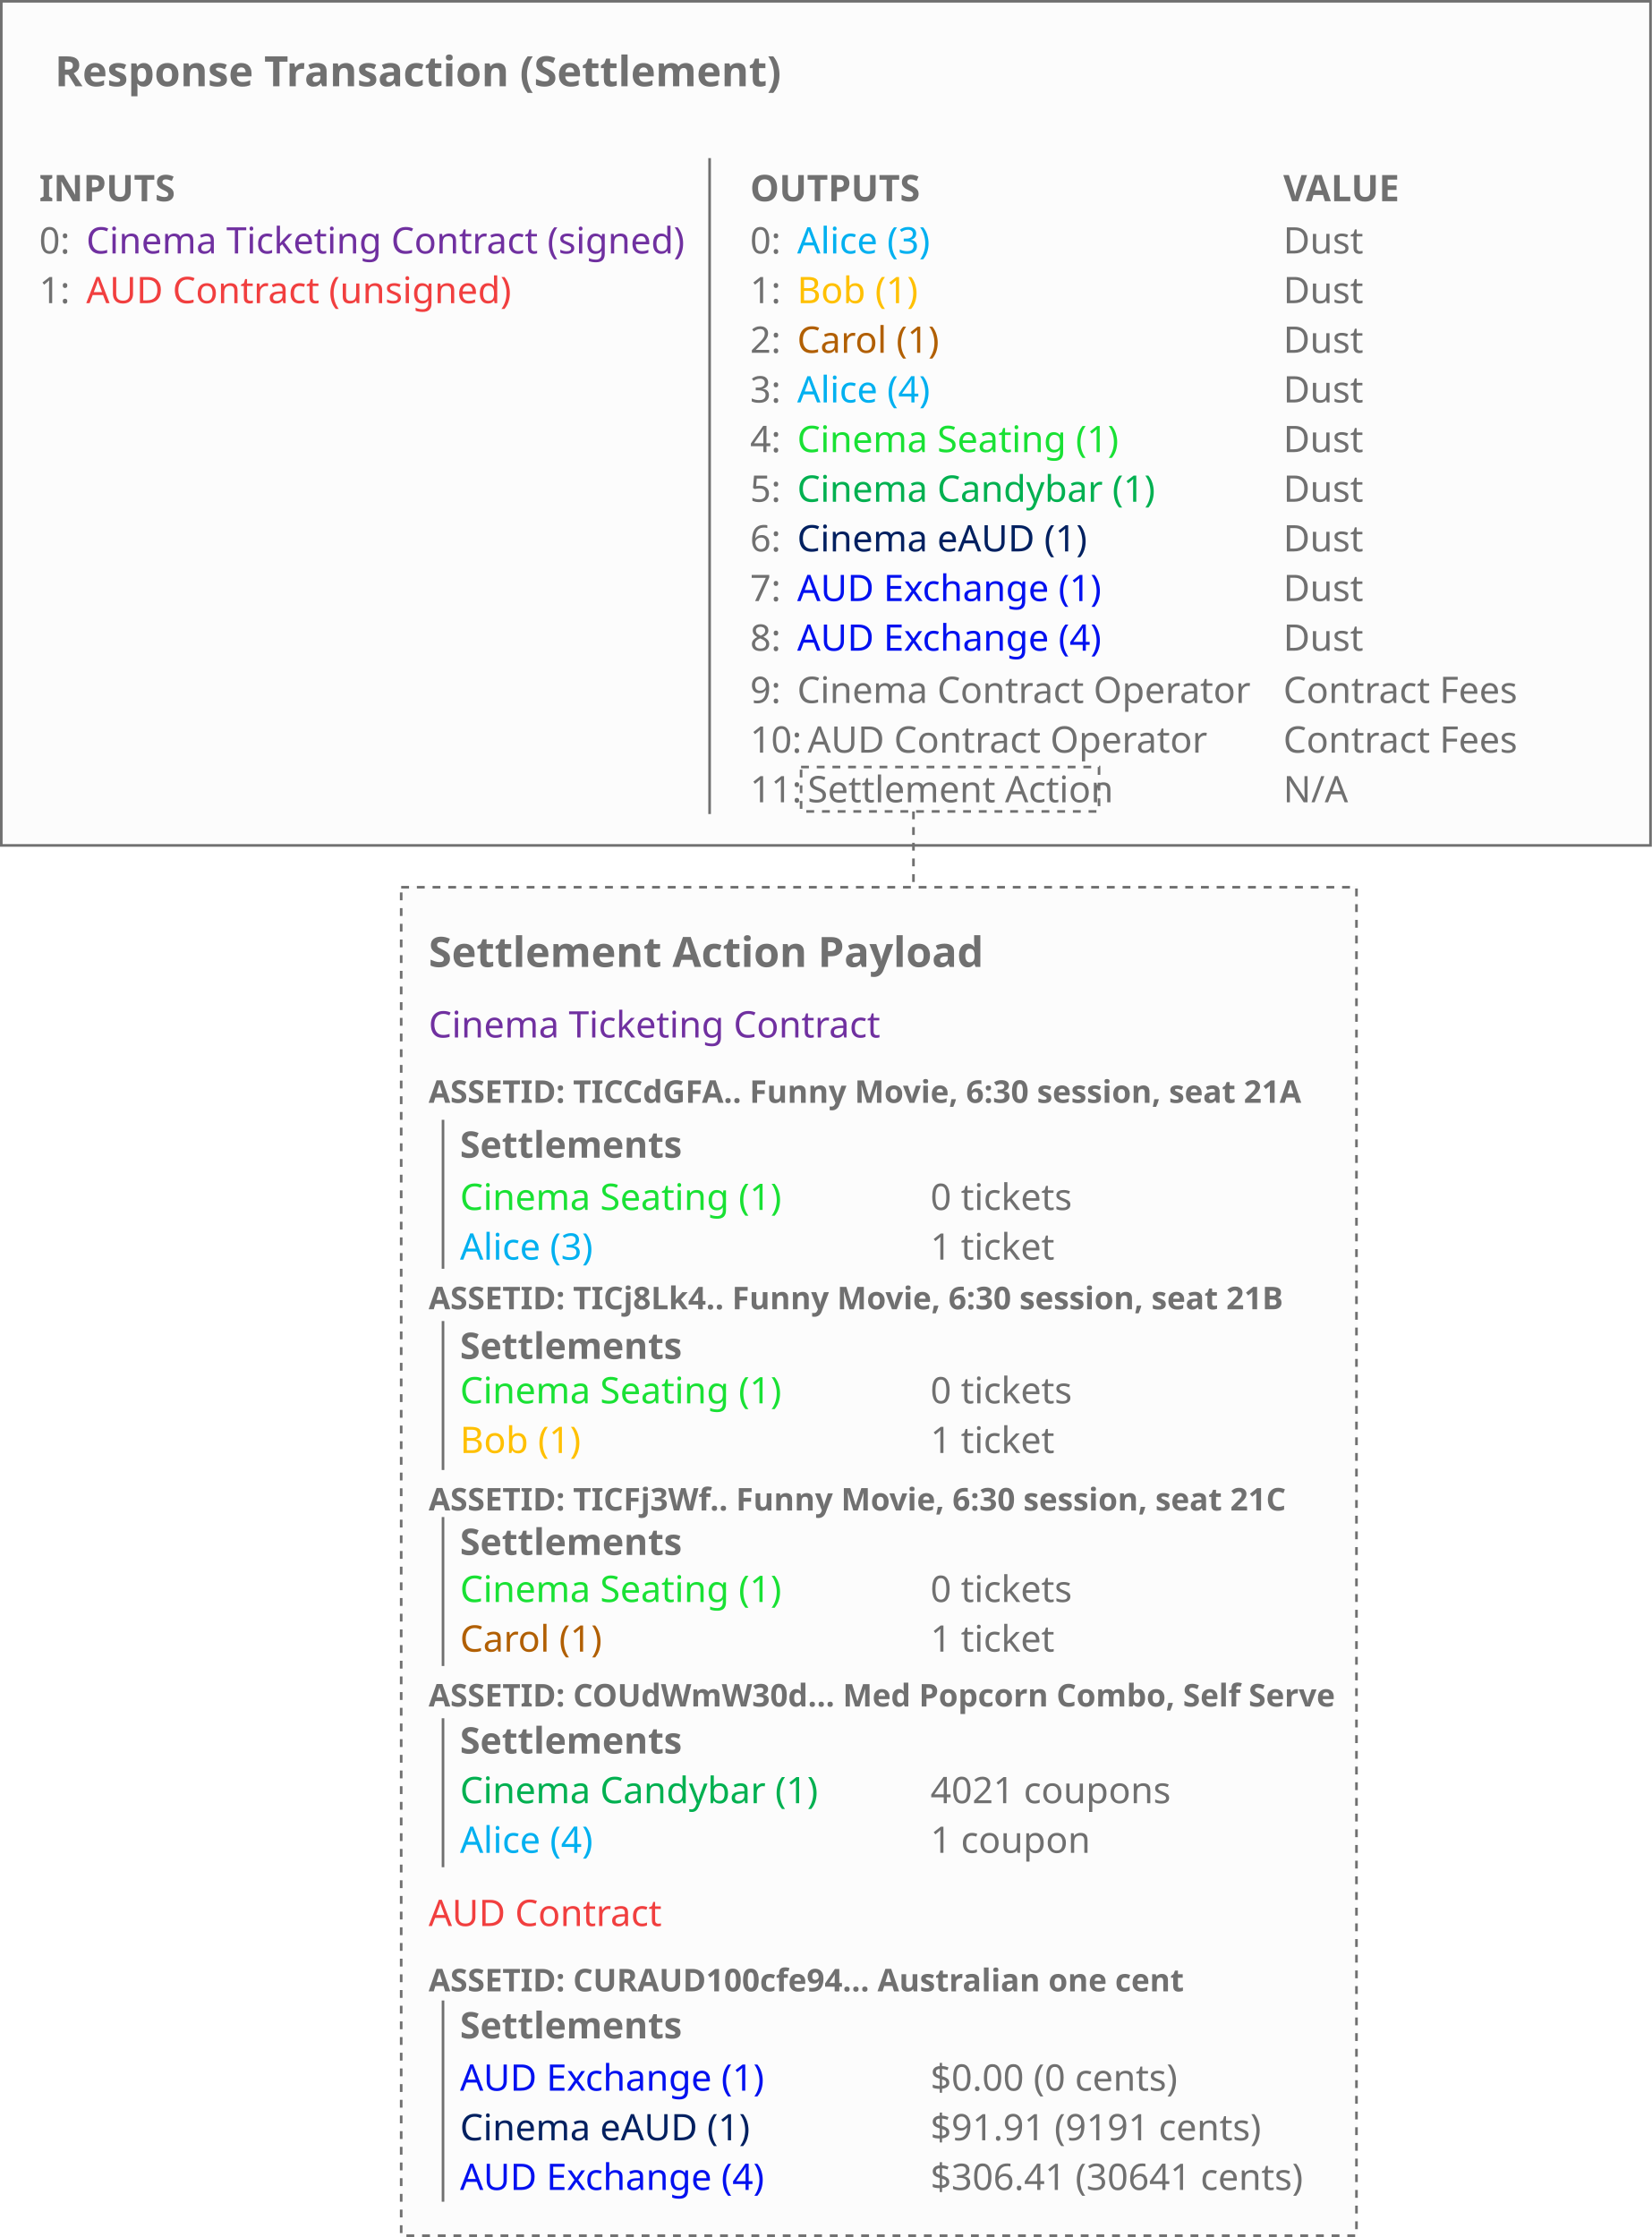
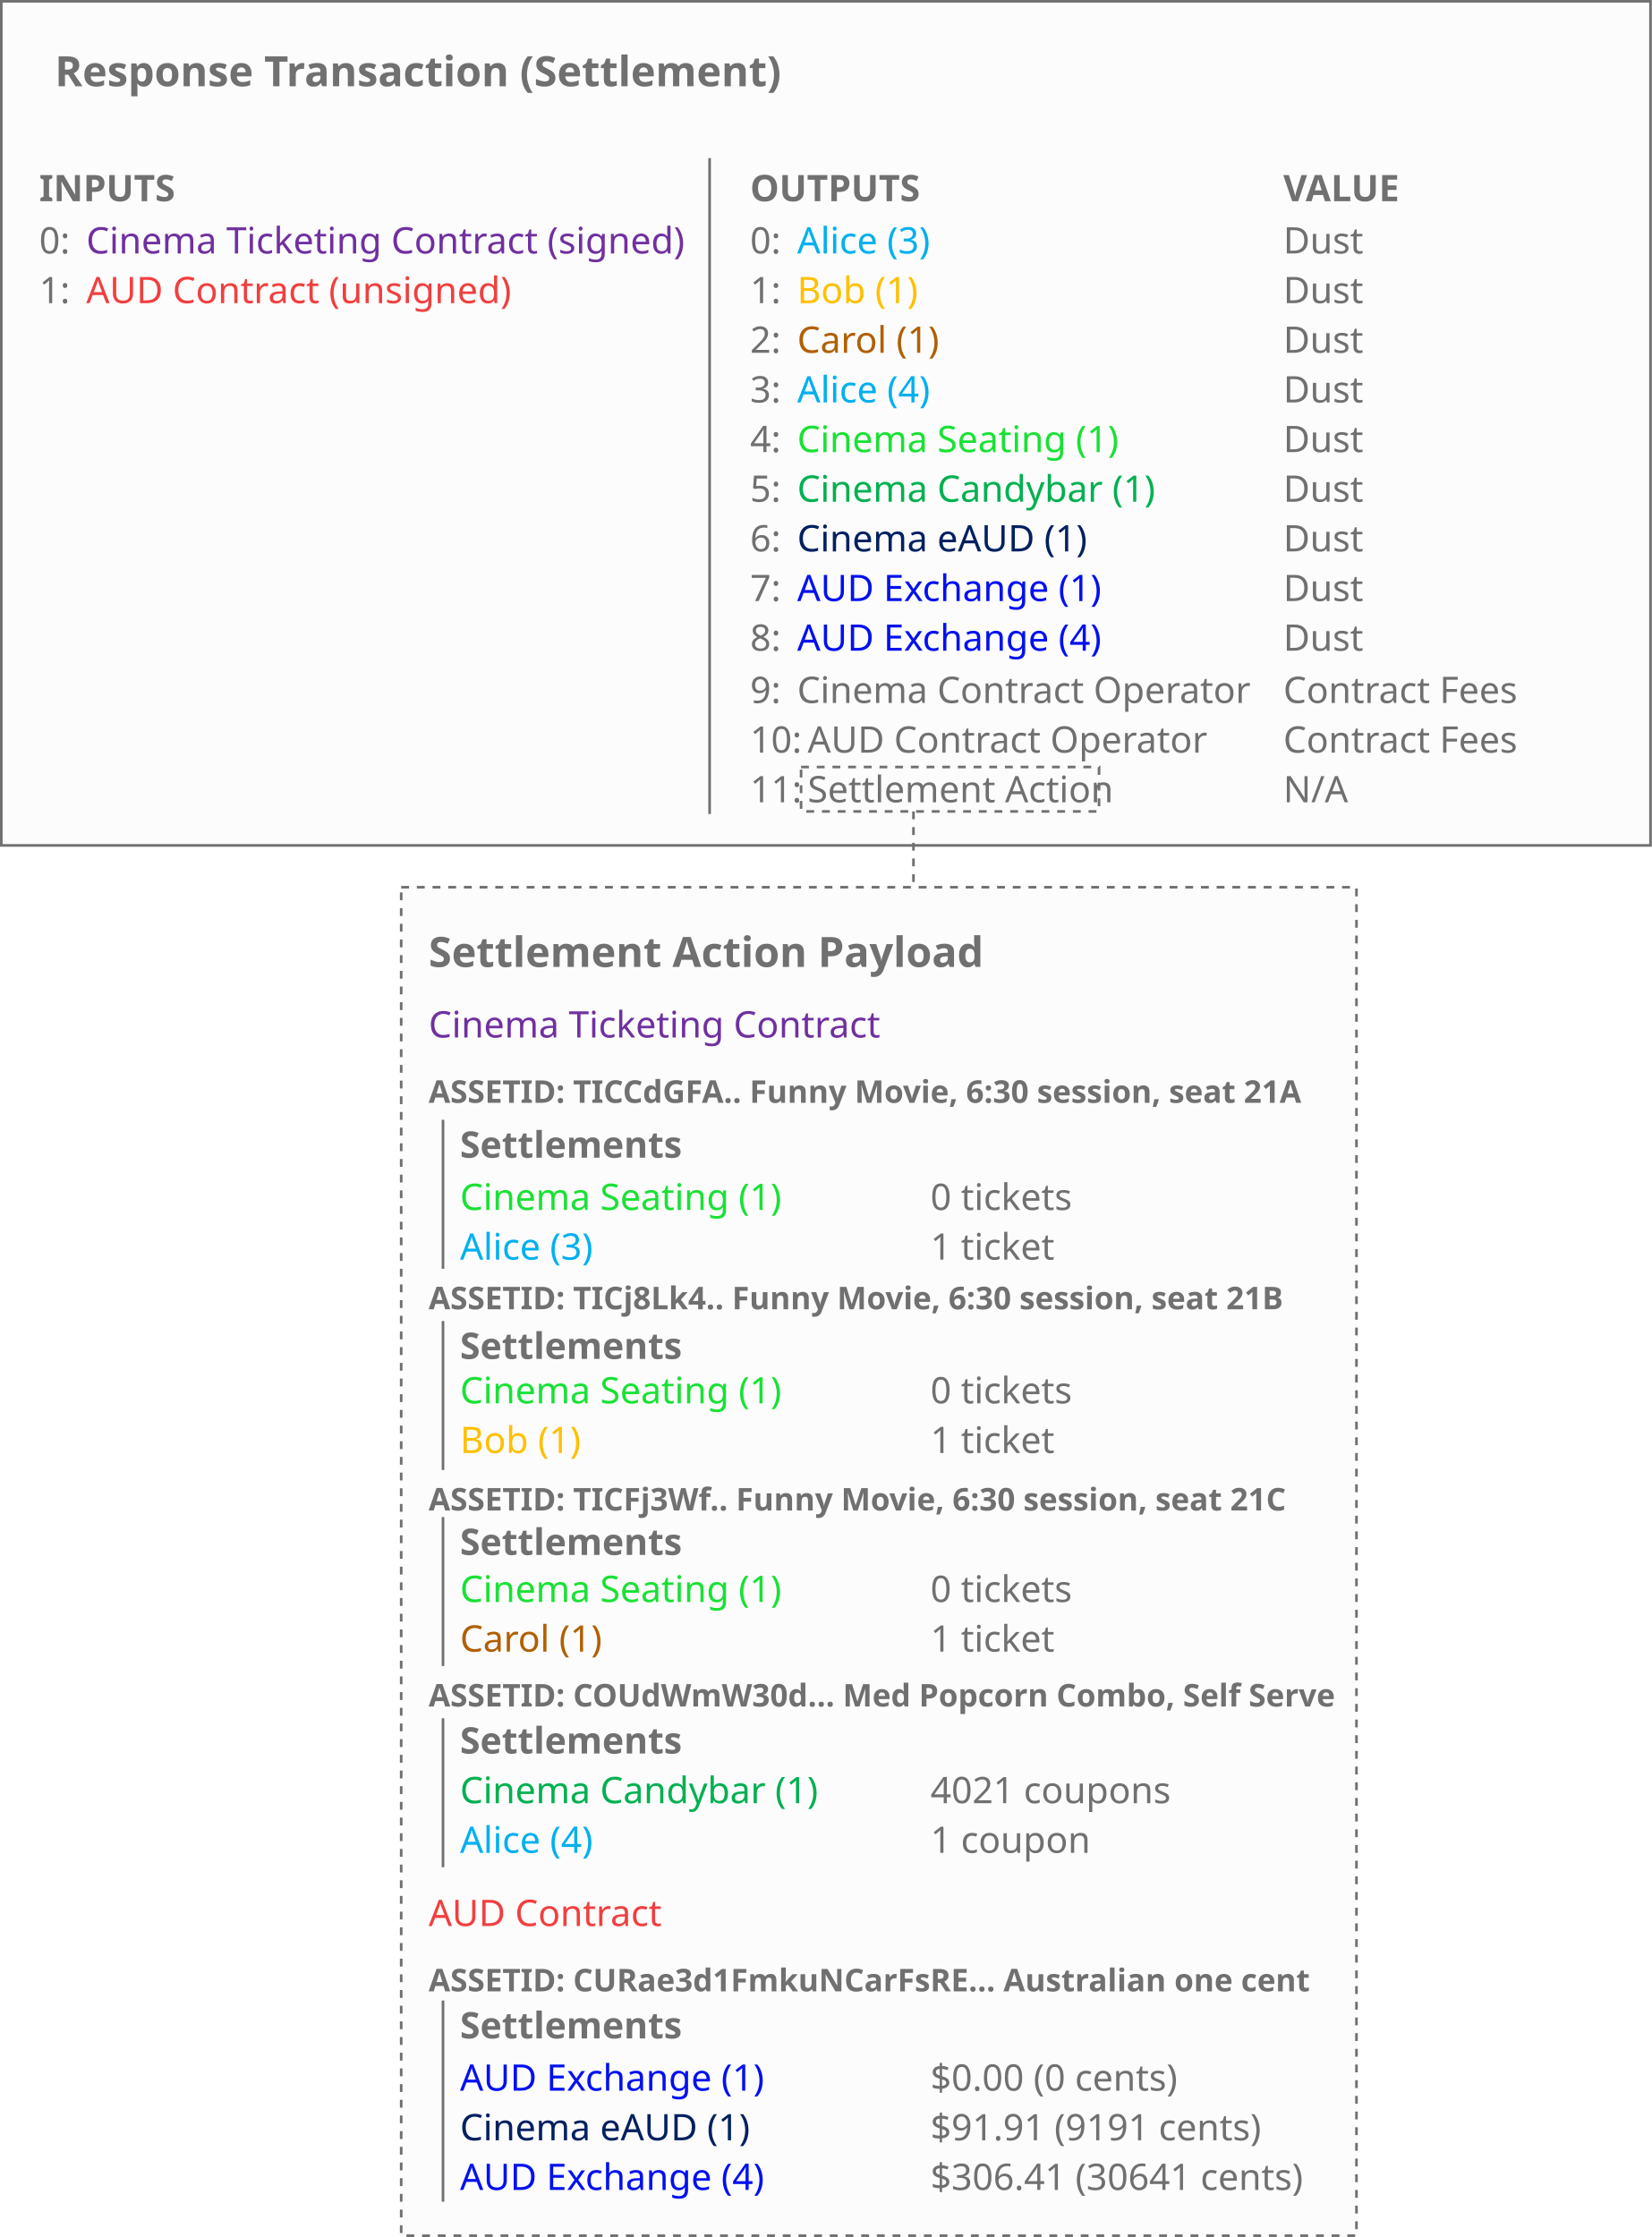
<svg xmlns="http://www.w3.org/2000/svg" width="632" height="856" viewBox="0 0 632 856">
  <g id="cinema-settlement-template" transform="translate(-6834 10702)">
    <g id="Rectangle_197" data-name="Rectangle 197" transform="translate(6834 -10702)" fill="#fcfcfc" stroke="#707070" stroke-width="1">
      <rect width="632" height="324" stroke="none" />
      <rect x="0.5" y="0.5" width="631" height="323" fill="none" />
    </g>
    <text id="Response_Transaction_Settlement_" data-name="Response Transaction (Settlement)" transform="translate(6855 -10669)" fill="#707070" font-size="16" font-family="SegoeUI-Semibold, Segoe UI" font-weight="600">
      <tspan x="0" y="0">Response Transaction (Settlement)</tspan>
    </text>
    <line id="Line_263" data-name="Line 263" y2="251" transform="translate(7105.5 -10641.5)" fill="none" stroke="#707070" stroke-width="1" />
    <text id="INPUTS" transform="translate(6849 -10640)" fill="#707070" font-size="14" font-family="SegoeUI-Bold, Segoe UI" font-weight="700">
      <tspan x="0" y="15">INPUTS</tspan>
    </text>
    <text id="OUTPUTS_" data-name="OUTPUTS " transform="translate(7121 -10640)" fill="#707070" font-size="14" font-family="SegoeUI-Bold, Segoe UI" font-weight="700">
      <tspan x="0" y="15">OUTPUTS </tspan>
    </text>
    <text id="_0:_" data-name="0: " transform="translate(6849 -10605)" fill="#707070" font-size="14" font-family="SegoeUI, Segoe UI">
      <tspan x="0" y="0">0: </tspan>
    </text>
    <text id="VALUE" transform="translate(7325 -10640)" fill="#707070" font-size="14" font-family="SegoeUI-Bold, Segoe UI" font-weight="700">
      <tspan x="0" y="15">VALUE</tspan>
    </text>
    <g id="Rectangle_198" data-name="Rectangle 198" transform="translate(6987 -10363)" fill="#fcfcfc" stroke="#707070" stroke-width="1" stroke-dasharray="3">
      <rect width="366.499" height="517" stroke="none" />
      <rect x="0.5" y="0.5" width="365.499" height="516" fill="none" />
    </g>
    <text id="Settlement_Action_Payload" data-name="Settlement Action Payload" transform="translate(6998 -10332)" fill="#707070" font-size="16" font-family="SegoeUI-Semibold, Segoe UI" font-weight="600">
      <tspan x="0" y="0">Settlement Action Payload</tspan>
    </text>
    <text id="Settlements" transform="translate(7010 -10259)" fill="#707070" font-size="14" font-family="SegoeUI-Bold, Segoe UI" font-weight="700">
      <tspan x="0" y="0">Settlements</tspan>
    </text>
    <text id="_0_tickets" data-name="0 tickets" transform="translate(7190 -10239)" fill="#707070" font-size="14" font-family="SegoeUI, Segoe UI">
      <tspan x="0" y="0">0 tickets</tspan>
    </text>
    <text id="_1_ticket" data-name="1 ticket" transform="translate(7190 -10220)" fill="#707070" font-size="14" font-family="SegoeUI, Segoe UI">
      <tspan x="0" y="0">1 ticket</tspan>
    </text>
    <text id="ASSETID:_TICCdGFA.._Funny_Movie_6:30_session_seat_21A" data-name="ASSETID: TICCdGFA.. Funny Movie, 6:30 session, seat 21A" transform="translate(6998 -10293)" fill="#707070" font-size="12" font-family="SegoeUI-Bold, Segoe UI" font-weight="700">
      <tspan x="0" y="13">ASSETID: TICCdGFA.. Funny Movie, 6:30 session, seat 21A</tspan>
    </text>
    <line id="Line_264" data-name="Line 264" y2="57" transform="translate(7003.5 -10273.5)" fill="none" stroke="#707070" stroke-width="1" />
    <line id="Line_265" data-name="Line 265" y2="29" transform="translate(7183.5 -10391.5)" fill="none" stroke="#707070" stroke-width="1" stroke-dasharray="3" />
    <text id="_1:_" data-name="1: " transform="translate(6849 -10586)" fill="#707070" font-size="14" font-family="SegoeUI, Segoe UI">
      <tspan x="0" y="0">1: </tspan>
    </text>
    <text id="AUD_Contract_unsigned_" data-name="AUD Contract (unsigned)" transform="translate(6867 -10586)" fill="#f13f3f" font-size="14" font-family="SegoeUI, Segoe UI">
      <tspan x="0" y="0">AUD Contract (unsigned)</tspan>
    </text>
    <text id="_0:_2" data-name="0: " transform="translate(7121 -10605)" fill="#707070" font-size="14" font-family="SegoeUI, Segoe UI">
      <tspan x="0" y="0">0: </tspan>
    </text>
    <text id="Dust" transform="translate(7325 -10605)" fill="#707070" font-size="14" font-family="SegoeUI, Segoe UI">
      <tspan x="0" y="0">Dust</tspan>
    </text>
    <text id="Alice_3_" data-name="Alice (3)" transform="translate(7139 -10605)" fill="#00b0f0" font-size="14" font-family="SegoeUI, Segoe UI">
      <tspan x="0" y="0">Alice (3)</tspan>
    </text>
    <text id="Cinema_Seating_1_" data-name="Cinema Seating (1)" transform="translate(7010 -10239)" fill="#19e134" font-size="14" font-family="SegoeUI, Segoe UI">
      <tspan x="0" y="0">Cinema Seating (1)</tspan>
    </text>
    <text id="Alice_3_2" data-name="Alice (3)" transform="translate(7010 -10220)" fill="#00b0f0" font-size="14" font-family="SegoeUI, Segoe UI">
      <tspan x="0" y="0">Alice (3)</tspan>
    </text>
    <text id="Bob_1_" data-name="Bob (1) " transform="translate(7010 -10146)" fill="#ffc000" font-size="14" font-family="SegoeUI, Segoe UI">
      <tspan x="0" y="0">Bob (1) </tspan>
    </text>
    <text id="Carol_1_" data-name="Carol (1)" transform="translate(7010 -10070)" fill="#b15f02" font-size="14" font-family="SegoeUI, Segoe UI">
      <tspan x="0" y="0">Carol (1)</tspan>
    </text>
    <text id="Cinema_Ticketing_Contract_signed_" data-name="Cinema Ticketing Contract (signed)" transform="translate(6867 -10605)" fill="#7030a0" font-size="14" font-family="SegoeUI, Segoe UI">
      <tspan x="0" y="0">Cinema Ticketing Contract (signed)</tspan>
    </text>
    <g id="Rectangle_199" data-name="Rectangle 199" transform="translate(7140 -10409)" fill="none" stroke="#707070" stroke-width="1" stroke-dasharray="3">
      <rect width="115" height="18" stroke="none" />
      <rect x="0.5" y="0.5" width="114" height="17" fill="none" />
    </g>
    <text id="_9:_" data-name="9: " transform="translate(7121 -10433)" fill="#707070" font-size="14" font-family="SegoeUI, Segoe UI">
      <tspan x="0" y="0">9: </tspan>
    </text>
    <text id="Cinema_Contract_Operator" data-name="Cinema Contract Operator" transform="translate(7139 -10433)" fill="#707070" font-size="14" font-family="SegoeUI, Segoe UI">
      <tspan x="0" y="0">Cinema Contract Operator</tspan>
    </text>
    <text id="Contract_Fees" data-name="Contract Fees" transform="translate(7325 -10433)" fill="#707070" font-size="14" font-family="SegoeUI, Segoe UI">
      <tspan x="0" y="0">Contract Fees</tspan>
    </text>
    <text id="Cinema_Ticketing_Contract" data-name="Cinema Ticketing Contract" transform="translate(6998 -10305)" fill="#7030a0" font-size="14" font-family="SegoeUI, Segoe UI">
      <tspan x="0" y="0">Cinema Ticketing Contract</tspan>
    </text>
    <text id="ASSETID:_TICj8Lk4.._Funny_Movie_6:30_session_seat_21B" data-name="ASSETID: TICj8Lk4.. Funny Movie, 6:30 session, seat 21B" transform="translate(6998 -10214)" fill="#707070" font-size="12" font-family="SegoeUI-Bold, Segoe UI" font-weight="700">
      <tspan x="0" y="13">ASSETID: TICj8Lk4.. Funny Movie, 6:30 session, seat 21B</tspan>
    </text>
    <text id="ASSETID:_TICFj3Wf.._Funny_Movie_6:30_session_seat_21C" data-name="ASSETID: TICFj3Wf.. Funny Movie, 6:30 session, seat 21C" transform="translate(6998 -10137)" fill="#707070" font-size="12" font-family="SegoeUI-Bold, Segoe UI" font-weight="700">
      <tspan x="0" y="13">ASSETID: TICFj3Wf.. Funny Movie, 6:30 session, seat 21C</tspan>
    </text>
    <text id="ASSETID:_COUdWmW30d_Med_Popcorn_Combo_Self_Serve" data-name="ASSETID: COUdWmW30d… Med Popcorn Combo, Self Serve" transform="translate(6998 -10062)" fill="#707070" font-size="12" font-family="SegoeUI-Bold, Segoe UI" font-weight="700">
      <tspan x="0" y="13">ASSETID: COUdWmW30d… Med Popcorn Combo, Self Serve</tspan>
    </text>
    <text id="Settlements-2" data-name="Settlements" transform="translate(7010 -10182)" fill="#707070" font-size="14" font-family="SegoeUI-Bold, Segoe UI" font-weight="700">
      <tspan x="0" y="0">Settlements</tspan>
    </text>
    <text id="_1_ticket-2" data-name="1 ticket" transform="translate(7190 -10146)" fill="#707070" font-size="14" font-family="SegoeUI, Segoe UI">
      <tspan x="0" y="0">1 ticket</tspan>
    </text>
    <text id="Settlements-3" data-name="Settlements" transform="translate(7010 -10107)" fill="#707070" font-size="14" font-family="SegoeUI-Bold, Segoe UI" font-weight="700">
      <tspan x="0" y="0">Settlements</tspan>
    </text>
    <text id="_1_ticket-3" data-name="1 ticket" transform="translate(7190 -10070)" fill="#707070" font-size="14" font-family="SegoeUI, Segoe UI">
      <tspan x="0" y="0">1 ticket</tspan>
    </text>
    <text id="_0_tickets-2" data-name="0 tickets" transform="translate(7190 -10165)" fill="#707070" font-size="14" font-family="SegoeUI, Segoe UI">
      <tspan x="0" y="0">0 tickets</tspan>
    </text>
    <text id="Cinema_Seating_1_2" data-name="Cinema Seating (1)" transform="translate(7010 -10165)" fill="#19e134" font-size="14" font-family="SegoeUI, Segoe UI">
      <tspan x="0" y="0">Cinema Seating (1)</tspan>
    </text>
    <text id="_0_tickets-3" data-name="0 tickets" transform="translate(7190 -10089)" fill="#707070" font-size="14" font-family="SegoeUI, Segoe UI">
      <tspan x="0" y="0">0 tickets</tspan>
    </text>
    <text id="Cinema_Seating_1_3" data-name="Cinema Seating (1)" transform="translate(7010 -10089)" fill="#19e134" font-size="14" font-family="SegoeUI, Segoe UI">
      <tspan x="0" y="0">Cinema Seating (1)</tspan>
    </text>
    <text id="_6:_" data-name="6: " transform="translate(7121 -10491)" fill="#707070" font-size="14" font-family="SegoeUI, Segoe UI">
      <tspan x="0" y="0">6: </tspan>
    </text>
    <text id="Dust_" data-name="Dust " transform="translate(7325 -10491)" fill="#707070" font-size="14" font-family="SegoeUI, Segoe UI">
      <tspan x="0" y="0">Dust </tspan>
    </text>
    <text id="Cinema_eAUD_1_" data-name="Cinema eAUD (1)" transform="translate(7139 -10491)" fill="#002060" font-size="14" font-family="SegoeUI, Segoe UI">
      <tspan x="0" y="0">Cinema eAUD (1)</tspan>
    </text>
    <line id="Line_290" data-name="Line 290" y2="57" transform="translate(7003.5 -10196.5)" fill="none" stroke="#707070" stroke-width="1" />
    <line id="Line_291" data-name="Line 291" y2="57" transform="translate(7003.5 -10121.5)" fill="none" stroke="#707070" stroke-width="1" />
    <text id="Settlements-4" data-name="Settlements" transform="translate(7010 -10031)" fill="#707070" font-size="14" font-family="SegoeUI-Bold, Segoe UI" font-weight="700">
      <tspan x="0" y="0">Settlements</tspan>
    </text>
    <text id="_1_coupon" data-name="1 coupon" transform="translate(7190 -9993)" fill="#707070" font-size="14" font-family="SegoeUI, Segoe UI">
      <tspan x="0" y="0">1 coupon</tspan>
    </text>
    <text id="Cinema_Candybar_1_" data-name="Cinema Candybar (1)" transform="translate(7010 -10012)" fill="#00b050" font-size="14" font-family="SegoeUI, Segoe UI">
      <tspan x="0" y="0">Cinema Candybar (1)</tspan>
    </text>
    <text id="Alice_4_" data-name="Alice (4)" transform="translate(7010 -9993)" fill="#00b0f0" font-size="14" font-family="SegoeUI, Segoe UI">
      <tspan x="0" y="0">Alice (4)</tspan>
    </text>
    <text id="_4021_coupons" data-name="4021 coupons" transform="translate(7190 -10012)" fill="#707070" font-size="14" font-family="SegoeUI, Segoe UI">
      <tspan x="0" y="0">4021 coupons</tspan>
    </text>
    <path id="Path_198" data-name="Path 198" d="M0,0V57" transform="translate(7003.5 -10044.5)" fill="none" stroke="#707070" stroke-width="1" />
    <text id="AUD_Contract_" data-name="AUD Contract " transform="translate(6998 -9965)" fill="#f13f3f" font-size="14" font-family="SegoeUI, Segoe UI">
      <tspan x="0" y="0">AUD Contract </tspan>
    </text>
-     <text id="ASSETID:_CURAUD100cfe94..._Australian_one_cent" data-name="ASSETID: CURAUD100cfe94... Australian one cent" transform="translate(6998 -9953)" fill="#707070" font-size="12" font-family="SegoeUI-Bold, Segoe UI" font-weight="700">
-       <tspan x="0" y="13">ASSETID: CURAUD100cfe94... Australian one cent</tspan>
+     <text id="ASSETID:_CURae3d1FmkuNCarFsRE..._Australian_one_cent" data-name="ASSETID: CURae3d1FmkuNCarFsRE... Australian one cent" transform="translate(6998 -9953)" fill="#707070" font-size="12" font-family="SegoeUI-Bold, Segoe UI" font-weight="700">
+       <tspan x="0" y="13">ASSETID: CURae3d1FmkuNCarFsRE... Australian one cent</tspan>
    </text>
    <text id="Settlements-5" data-name="Settlements" transform="translate(7010 -9922)" fill="#707070" font-size="14" font-family="SegoeUI-Bold, Segoe UI" font-weight="700">
      <tspan x="0" y="0">Settlements</tspan>
    </text>
    <line id="Line_293" data-name="Line 293" y2="77" transform="translate(7003.5 -9936.5)" fill="none" stroke="#707070" stroke-width="1" />
    <text id="Cinema_eAUD_1_2" data-name="Cinema eAUD (1)" transform="translate(7010 -9883)" fill="#002060" font-size="14" font-family="SegoeUI, Segoe UI">
      <tspan x="0" y="0">Cinema eAUD (1)</tspan>
    </text>
    <text id="AUD_Exchange_1_" data-name="AUD Exchange (1) " transform="translate(7010 -9902)" fill="#0010f0" font-size="14" font-family="SegoeUI, Segoe UI">
      <tspan x="0" y="0">AUD Exchange (1) </tspan>
    </text>
    <text id="_1:_2" data-name="1: " transform="translate(7121 -10586)" fill="#707070" font-size="14" font-family="SegoeUI, Segoe UI">
      <tspan x="0" y="0">1: </tspan>
    </text>
    <text id="_2:_" data-name="2: " transform="translate(7121 -10567)" fill="#707070" font-size="14" font-family="SegoeUI, Segoe UI">
      <tspan x="0" y="0">2: </tspan>
    </text>
    <text id="Dust-2" data-name="Dust" transform="translate(7325 -10586)" fill="#707070" font-size="14" font-family="SegoeUI, Segoe UI">
      <tspan x="0" y="0">Dust</tspan>
    </text>
    <text id="_3:_" data-name="3: " transform="translate(7121 -10548)" fill="#707070" font-size="14" font-family="SegoeUI, Segoe UI">
      <tspan x="0" y="0">3: </tspan>
    </text>
    <text id="_4:_" data-name="4: " transform="translate(7121 -10529)" fill="#707070" font-size="14" font-family="SegoeUI, Segoe UI">
      <tspan x="0" y="0">4: </tspan>
    </text>
    <text id="Bob_1_2" data-name="Bob (1) " transform="translate(7139 -10586)" fill="#ffc000" font-size="14" font-family="SegoeUI, Segoe UI">
      <tspan x="0" y="0">Bob (1) </tspan>
    </text>
    <text id="Carol_1_2" data-name="Carol (1)" transform="translate(7139 -10567)" fill="#b15f02" font-size="14" font-family="SegoeUI, Segoe UI">
      <tspan x="0" y="0">Carol (1)</tspan>
    </text>
    <text id="Cinema_Seating_1_4" data-name="Cinema Seating (1)" transform="translate(7139 -10529)" fill="#19e134" font-size="14" font-family="SegoeUI, Segoe UI">
      <tspan x="0" y="0">Cinema Seating (1)</tspan>
    </text>
    <text id="Alice_4_2" data-name="Alice (4)" transform="translate(7139 -10548)" fill="#00b0f0" font-size="14" font-family="SegoeUI, Segoe UI">
      <tspan x="0" y="0">Alice (4)</tspan>
    </text>
    <text id="Dust-3" data-name="Dust" transform="translate(7325 -10567)" fill="#707070" font-size="14" font-family="SegoeUI, Segoe UI">
      <tspan x="0" y="0">Dust</tspan>
    </text>
    <text id="Dust_2" data-name="Dust " transform="translate(7325 -10548)" fill="#707070" font-size="14" font-family="SegoeUI, Segoe UI">
      <tspan x="0" y="0">Dust </tspan>
    </text>
    <text id="Dust_3" data-name="Dust " transform="translate(7325 -10529)" fill="#707070" font-size="14" font-family="SegoeUI, Segoe UI">
      <tspan x="0" y="0">Dust </tspan>
    </text>
    <text id="_5:_" data-name="5: " transform="translate(7121 -10510)" fill="#707070" font-size="14" font-family="SegoeUI, Segoe UI">
      <tspan x="0" y="0">5: </tspan>
    </text>
    <text id="Dust_4" data-name="Dust " transform="translate(7325 -10510)" fill="#707070" font-size="14" font-family="SegoeUI, Segoe UI">
      <tspan x="0" y="0">Dust </tspan>
    </text>
    <text id="Cinema_Candybar_1_2" data-name="Cinema Candybar (1)" transform="translate(7139 -10510)" fill="#00b050" font-size="14" font-family="SegoeUI, Segoe UI">
      <tspan x="0" y="0">Cinema Candybar (1)</tspan>
    </text>
    <text id="_7:_" data-name="7: " transform="translate(7121 -10472)" fill="#707070" font-size="14" font-family="SegoeUI, Segoe UI">
      <tspan x="0" y="0">7: </tspan>
    </text>
    <text id="Dust_5" data-name="Dust " transform="translate(7325 -10472)" fill="#707070" font-size="14" font-family="SegoeUI, Segoe UI">
      <tspan x="0" y="0">Dust </tspan>
    </text>
    <text id="AUD_Exchange_1_2" data-name="AUD Exchange (1) " transform="translate(7139 -10472)" fill="#0010f0" font-size="14" font-family="SegoeUI, Segoe UI">
      <tspan x="0" y="0">AUD Exchange (1) </tspan>
    </text>
    <text id="_8:_" data-name="8: " transform="translate(7121 -10453)" fill="#707070" font-size="14" font-family="SegoeUI, Segoe UI">
      <tspan x="0" y="0">8: </tspan>
    </text>
    <text id="Dust_6" data-name="Dust " transform="translate(7325 -10453)" fill="#707070" font-size="14" font-family="SegoeUI, Segoe UI">
      <tspan x="0" y="0">Dust </tspan>
    </text>
    <text id="AUD_Exchange_4_" data-name="AUD Exchange (4) " transform="translate(7139 -10453)" fill="#0010f0" font-size="14" font-family="SegoeUI, Segoe UI">
      <tspan x="0" y="0">AUD Exchange (4) </tspan>
    </text>
    <text id="AUD_Exchange_4_2" data-name="AUD Exchange (4) " transform="translate(7010 -9864)" fill="#0010f0" font-size="14" font-family="SegoeUI, Segoe UI">
      <tspan x="0" y="0">AUD Exchange (4) </tspan>
    </text>
    <text id="_0.00_0_cents_" data-name="$0.00 (0 cents)" transform="translate(7190 -9902)" fill="#707070" font-size="14" font-family="SegoeUI, Segoe UI">
      <tspan x="0" y="0">$0.00 (0 cents)</tspan>
    </text>
    <text id="_91.91_9191_cents_" data-name="$91.91 (9191 cents)" transform="translate(7190 -9883)" fill="#707070" font-size="14" font-family="SegoeUI, Segoe UI">
      <tspan x="0" y="0">$91.91 (9191 cents)</tspan>
    </text>
    <text id="_306.41_30641_cents_" data-name="$306.41 (30641 cents)" transform="translate(7190 -9864)" fill="#707070" font-size="14" font-family="SegoeUI, Segoe UI">
      <tspan x="0" y="0">$306.41 (30641 cents)</tspan>
    </text>
    <text id="_10:_" data-name="10: " transform="translate(7121 -10414)" fill="#707070" font-size="14" font-family="SegoeUI, Segoe UI">
      <tspan x="0" y="0">10: </tspan>
    </text>
    <text id="AUD_Contract_Operator" data-name="AUD Contract Operator" transform="translate(7143 -10414)" fill="#707070" font-size="14" font-family="SegoeUI, Segoe UI">
      <tspan x="0" y="0">AUD Contract Operator</tspan>
    </text>
    <text id="Contract_Fees-2" data-name="Contract Fees" transform="translate(7325 -10414)" fill="#707070" font-size="14" font-family="SegoeUI, Segoe UI">
      <tspan x="0" y="0">Contract Fees</tspan>
    </text>
    <text id="_11:_" data-name="11: " transform="translate(7121 -10395)" fill="#707070" font-size="14" font-family="SegoeUI, Segoe UI">
      <tspan x="0" y="0">11: </tspan>
    </text>
    <text id="Settlement_Action" data-name="Settlement Action" transform="translate(7143 -10395)" fill="#707070" font-size="14" font-family="SegoeUI, Segoe UI">
      <tspan x="0" y="0">Settlement Action</tspan>
    </text>
    <text id="N_A" data-name="N/A" transform="translate(7325 -10395)" fill="#707070" font-size="14" font-family="SegoeUI, Segoe UI">
      <tspan x="0" y="0">N/A</tspan>
    </text>
  </g>
</svg>
